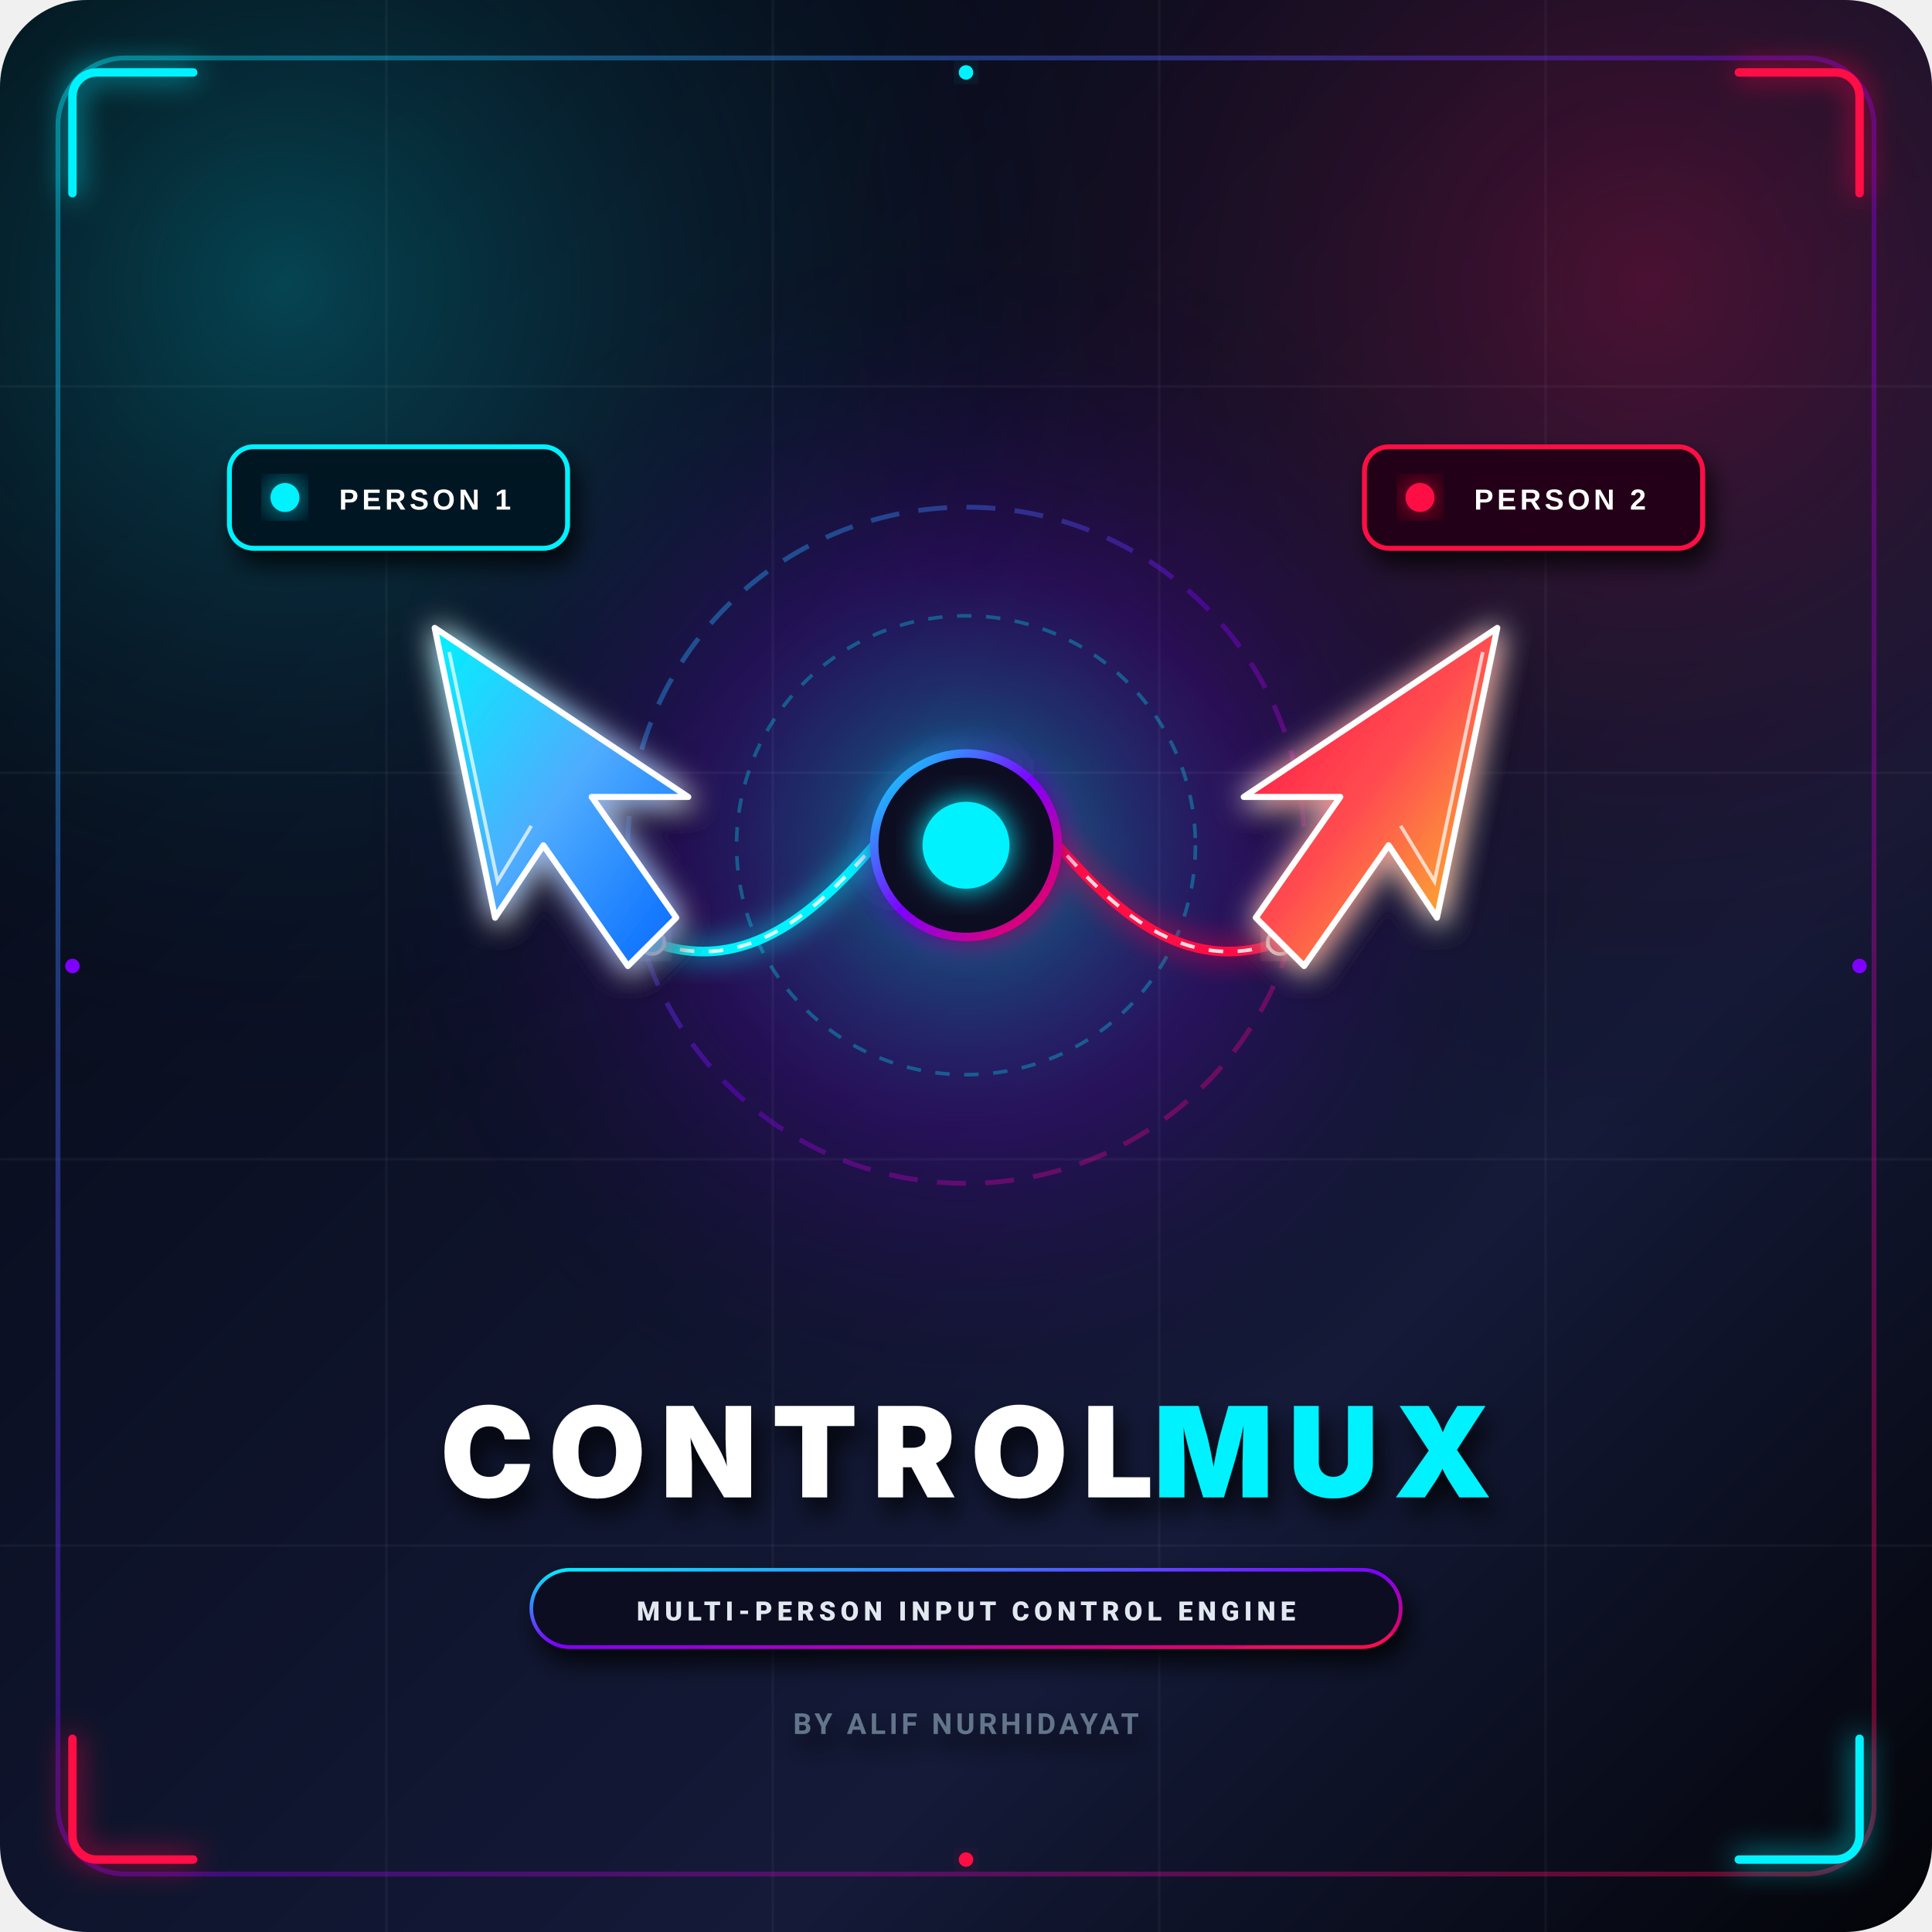
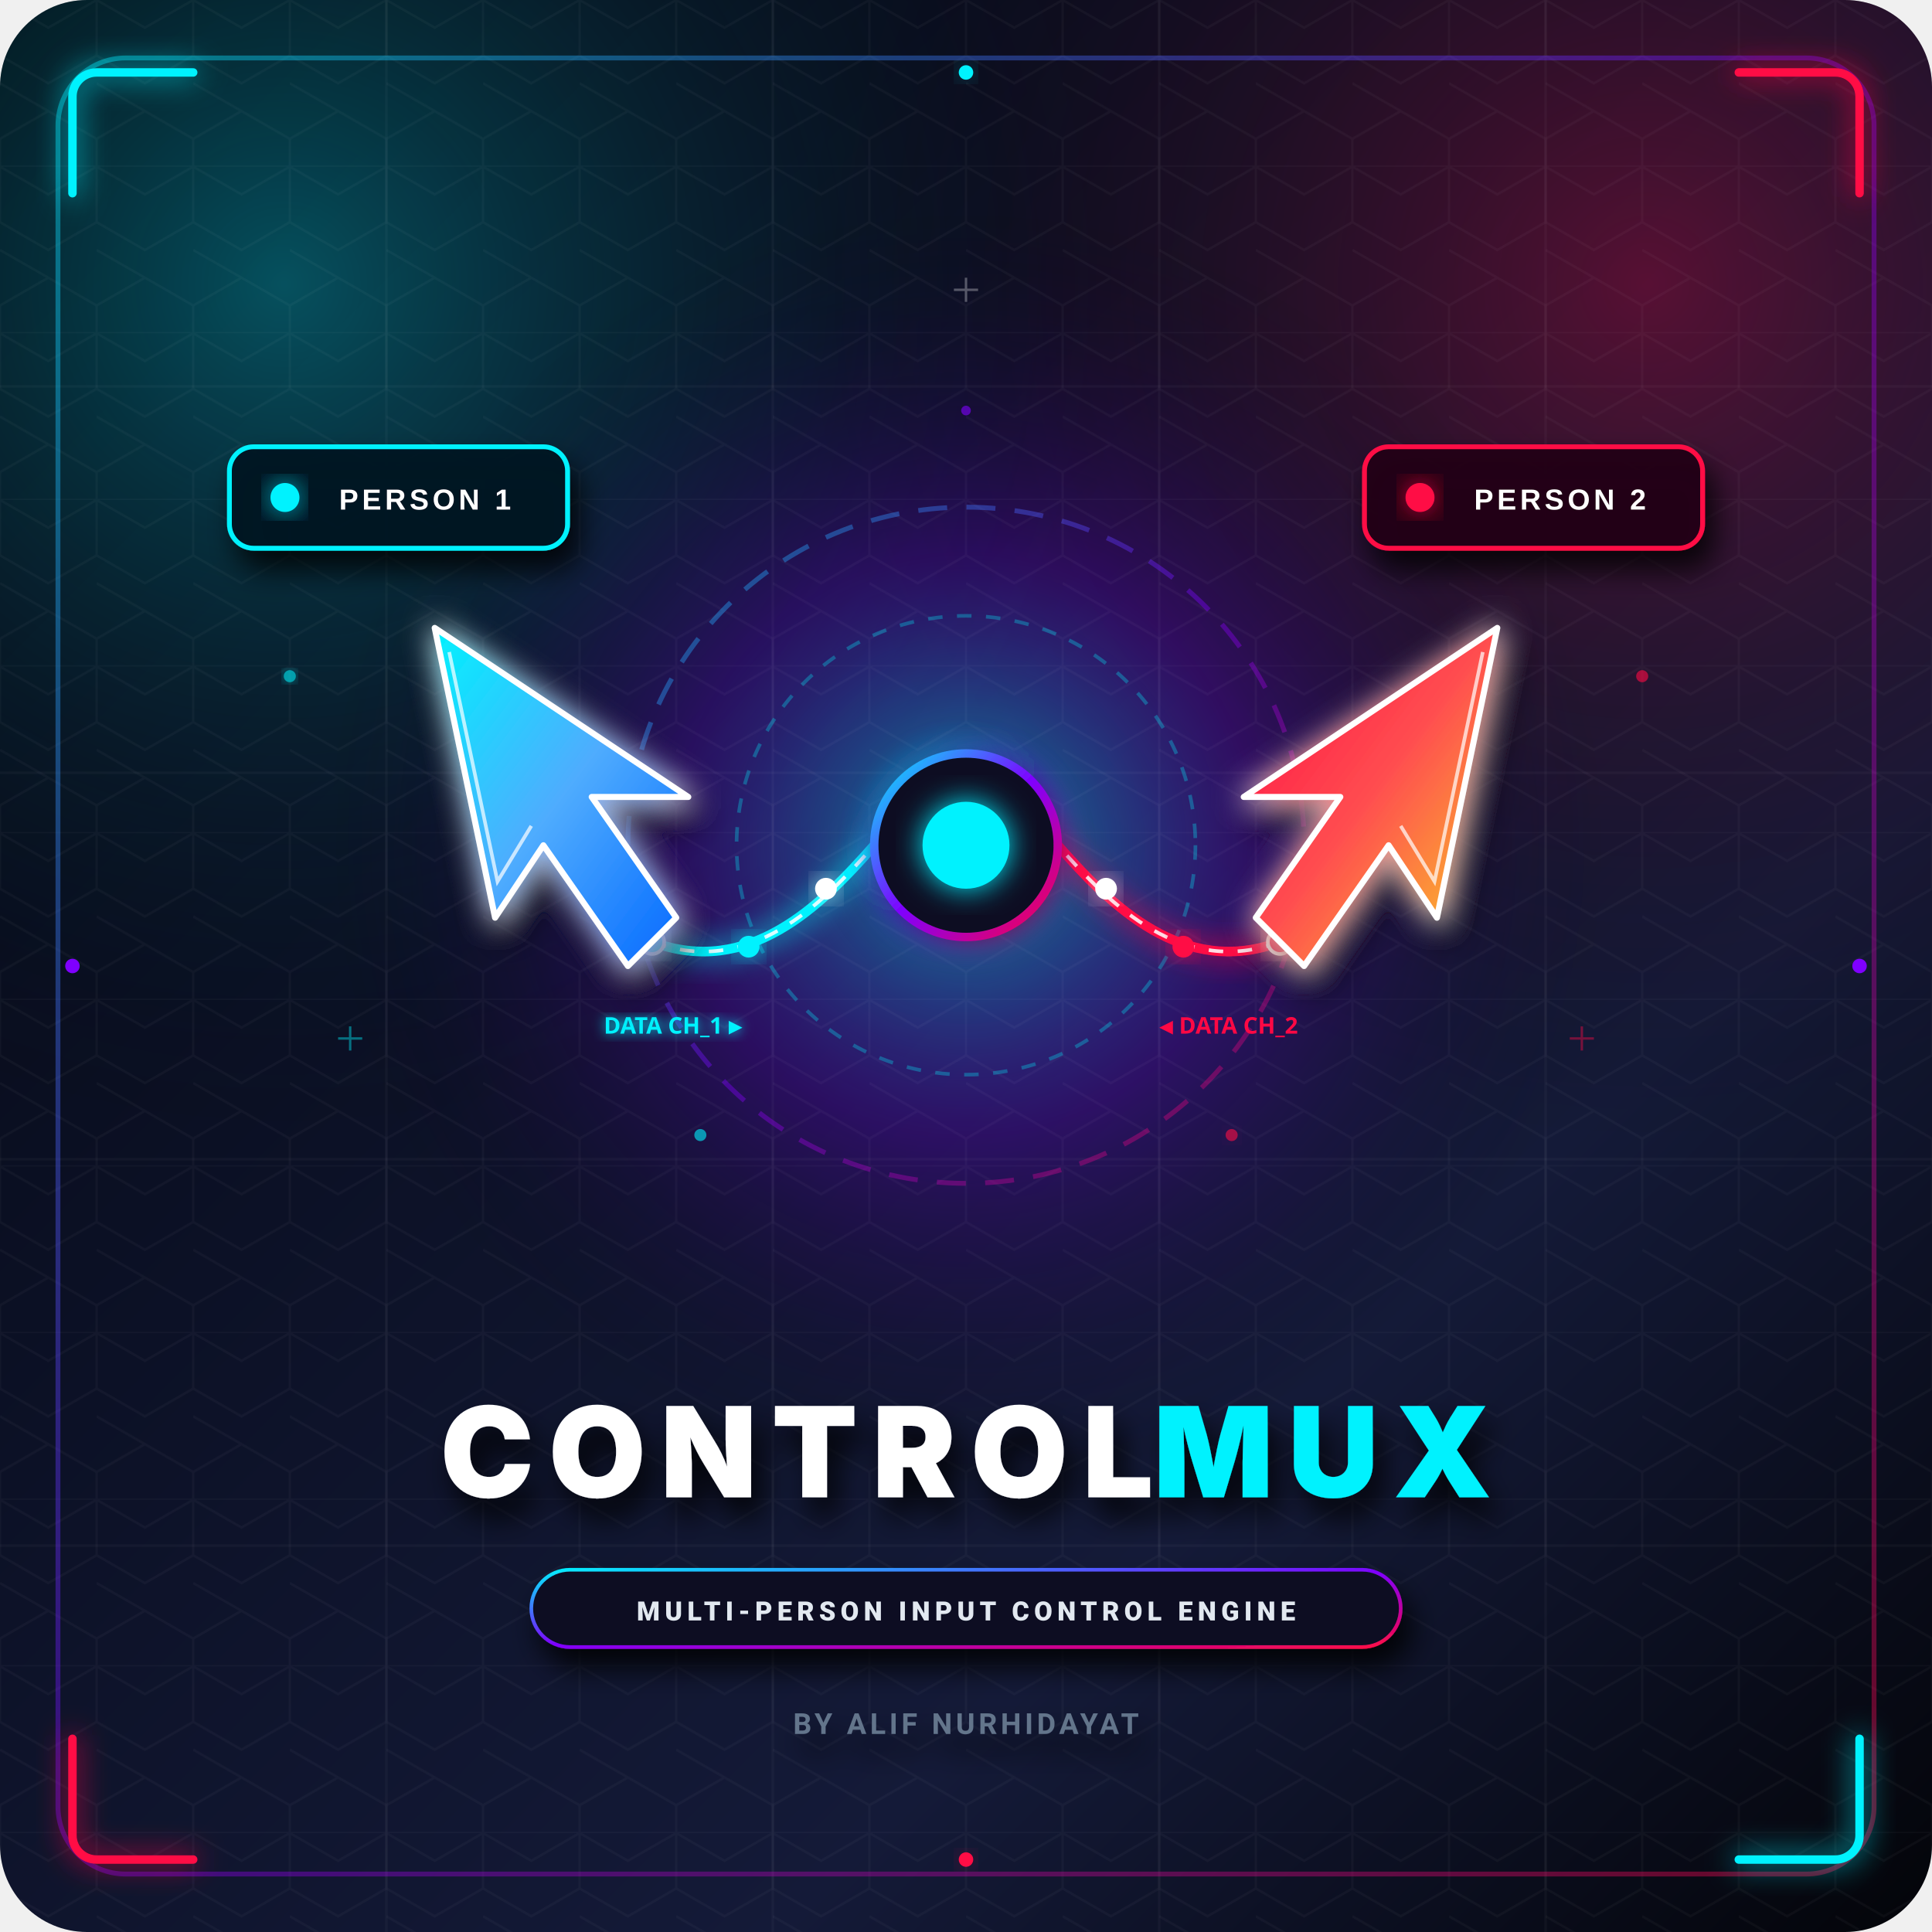
<svg xmlns="http://www.w3.org/2000/svg" viewBox="0 0 800 800" width="800" height="800">
  <defs>
    <linearGradient id="bg-grad" x1="0%" y1="0%" x2="100%" y2="100%">
      <stop offset="0%" stop-color="#050711" />
      <stop offset="35%" stop-color="#0b1024" />
      <stop offset="70%" stop-color="#141a38" />
      <stop offset="100%" stop-color="#030408" />
    </linearGradient>
    <radialGradient id="cyan-flare" cx="15%" cy="15%" r="45%">
-       <stop offset="0%" stop-color="#00F2FE" stop-opacity="0.25" />
+       <stop offset="0%" stop-color="#00F2FE" stop-opacity="0.3" />
      <stop offset="100%" stop-color="#000000" stop-opacity="0" />
    </radialGradient>
    <radialGradient id="magenta-flare" cx="85%" cy="15%" r="45%">
-       <stop offset="0%" stop-color="#FF0844" stop-opacity="0.25" />
+       <stop offset="0%" stop-color="#FF0844" stop-opacity="0.3" />
      <stop offset="100%" stop-color="#000000" stop-opacity="0" />
    </radialGradient>
    <radialGradient id="plasma-glow" cx="50%" cy="50%" r="50%">
-       <stop offset="0%" stop-color="#00F2FE" stop-opacity="0.45" />
-       <stop offset="45%" stop-color="#7F00FF" stop-opacity="0.2" />
+       <stop offset="0%" stop-color="#00F2FE" stop-opacity="0.55" />
+       <stop offset="45%" stop-color="#7F00FF" stop-opacity="0.25" />
      <stop offset="100%" stop-color="#000000" stop-opacity="0" />
    </radialGradient>
+     <pattern id="hex-grid" width="40" height="69" patternUnits="userSpaceOnUse">
+       <path d="M 40,0 L 20,11.5 L 0,0 L 0,23 L 20,34.5 L 40,23 Z M 0,34.5 L 20,46 L 0,57.5 L 0,69 L 20,69 L 40,69 L 40,57.5 L 20,46 Z" fill="none" stroke="#ffffff" stroke-opacity="0.035" stroke-width="1" />
+     </pattern>
    <filter id="glow-subtle-cyan" x="-20%" y="-20%" width="140%" height="140%">
-       <feGaussianBlur stdDeviation="2" result="blur" />
+       <feGaussianBlur stdDeviation="2.5" result="blur" />
      <feMerge>
        <feMergeNode in="blur" />
        <feMergeNode in="SourceGraphic" />
      </feMerge>
    </filter>
    <filter id="glow-cyan" x="-30%" y="-30%" width="160%" height="160%">
      <feGaussianBlur stdDeviation="6" result="blur1" />
      <feMerge>
        <feMergeNode in="blur1" />
        <feMergeNode in="SourceGraphic" />
      </feMerge>
    </filter>
    <filter id="glow-magenta" x="-30%" y="-30%" width="160%" height="160%">
      <feGaussianBlur stdDeviation="6" result="blur1" />
      <feMerge>
        <feMergeNode in="blur1" />
        <feMergeNode in="SourceGraphic" />
      </feMerge>
    </filter>
    <filter id="drop-shadow" x="-30%" y="-30%" width="160%" height="160%">
-       <feDropShadow dx="3" dy="6" stdDeviation="5" flood-color="#000000" flood-opacity="0.8" />
+       <feDropShadow dx="4" dy="8" stdDeviation="6" flood-color="#000000" flood-opacity="0.85" />
    </filter>
    <linearGradient id="cyan-grad" x1="0%" y1="0%" x2="100%" y2="100%">
      <stop offset="0%" stop-color="#00F2FE" />
      <stop offset="50%" stop-color="#4FACFE" />
      <stop offset="100%" stop-color="#0066FF" />
    </linearGradient>
    <linearGradient id="magenta-grad" x1="0%" y1="0%" x2="100%" y2="100%">
      <stop offset="0%" stop-color="#FF0844" />
      <stop offset="50%" stop-color="#FF4E50" />
      <stop offset="100%" stop-color="#F9D423" />
    </linearGradient>
    <linearGradient id="core-grad" x1="0%" y1="0%" x2="100%" y2="100%">
      <stop offset="0%" stop-color="#00F2FE" />
      <stop offset="50%" stop-color="#7F00FF" />
      <stop offset="100%" stop-color="#FF0844" />
    </linearGradient>
  </defs>
  <g id="layer-01-background">
    <rect width="800" height="800" rx="36" fill="url(#bg-grad)" />
    <rect width="800" height="800" rx="36" fill="url(#cyan-flare)" />
    <rect width="800" height="800" rx="36" fill="url(#magenta-flare)" />
-     <circle cx="400" cy="350" r="260" fill="url(#plasma-glow)" />
-     <path d="M 0,160 L 800,160 M 0,320 L 800,320 M 0,480 L 800,480 M 0,640 L 800,640" stroke="#ffffff" stroke-opacity="0.04" stroke-width="1" />
-     <path d="M 160,0 L 160,800 M 320,0 L 320,800 M 480,0 L 480,800 M 640,0 L 640,800" stroke="#ffffff" stroke-opacity="0.04" stroke-width="1" />
+     <circle cx="400" cy="350" r="270" fill="url(#plasma-glow)" />
+     <rect width="800" height="800" rx="36" fill="url(#hex-grid)" />
+     <path d="M 0,160 L 800,160 M 0,320 L 800,320 M 0,480 L 800,480 M 0,640 L 800,640" stroke="#ffffff" stroke-opacity="0.035" stroke-width="1" />
+     <path d="M 160,0 L 160,800 M 320,0 L 320,800 M 480,0 L 480,800 M 640,0 L 640,800" stroke="#ffffff" stroke-opacity="0.035" stroke-width="1" />
+     <g opacity="0.6">
+       <circle cx="120" cy="280" r="2.5" fill="#00F2FE" filter="url(#glow-subtle-cyan)" />
+       <circle cx="290" cy="470" r="2.5" fill="#00F2FE" />
+       <circle cx="680" cy="280" r="2.5" fill="#FF0844" />
+       <circle cx="510" cy="470" r="2.5" fill="#FF0844" filter="url(#glow-magenta)" />
+       <circle cx="400" cy="170" r="2" fill="#7F00FF" />
+       <path d="M 140,430 L 150,430 M 145,425 L 145,435" stroke="#00F2FE" stroke-width="1" opacity="0.7" />
+       <path d="M 650,430 L 660,430 M 655,425 L 655,435" stroke="#FF0844" stroke-width="1" opacity="0.7" />
+       <path d="M 395,120 L 405,120 M 400,115 L 400,125" stroke="#ffffff" stroke-width="1" opacity="0.5" />
+     </g>
    <rect x="24" y="24" width="752" height="752" rx="28" fill="none" stroke="url(#core-grad)" stroke-width="2" stroke-opacity="0.4" />
    <path d="M 30,80 L 30,40 A 10,10 0 0,1 40,30 L 80,30" stroke="#00F2FE" stroke-width="3.5" fill="none" stroke-linecap="round" filter="url(#glow-cyan)" />
    <path d="M 720,30 L 760,30 A 10,10 0 0,1 770,40 L 770,80" stroke="#FF0844" stroke-width="3.5" fill="none" stroke-linecap="round" filter="url(#glow-magenta)" />
    <path d="M 30,720 L 30,760 A 10,10 0 0,0 40,770 L 80,770" stroke="#FF0844" stroke-width="3.5" fill="none" stroke-linecap="round" filter="url(#glow-magenta)" />
    <path d="M 720,770 L 760,770 A 10,10 0 0,0 770,760 L 770,720" stroke="#00F2FE" stroke-width="3.5" fill="none" stroke-linecap="round" filter="url(#glow-cyan)" />
    <circle cx="400" cy="30" r="3" fill="#00F2FE" filter="url(#glow-cyan)" />
    <circle cx="400" cy="770" r="3" fill="#FF0844" filter="url(#glow-magenta)" />
    <circle cx="30" cy="400" r="3" fill="#7F00FF" />
    <circle cx="770" cy="400" r="3" fill="#7F00FF" />
  </g>
  <g id="layer-02-circuit-core">
    <circle cx="400" cy="350" r="140" fill="none" stroke="url(#core-grad)" stroke-width="2" stroke-opacity="0.4" stroke-dasharray="12 8" />
    <circle cx="400" cy="350" r="95" fill="none" stroke="#00F2FE" stroke-width="1.5" stroke-opacity="0.3" stroke-dasharray="6 6" />
    <path d="M 270,390 C 310,405 340,375 362,350" stroke="#00F2FE" stroke-width="4" fill="none" stroke-linecap="round" filter="url(#glow-cyan)" />
    <path d="M 270,390 C 310,405 340,375 362,350" stroke="#ffffff" stroke-width="1.5" stroke-dasharray="6 6" fill="none" opacity="0.85" />
    <circle cx="270" cy="390" r="5" fill="#00F2FE" stroke="#ffffff" stroke-width="1.5" filter="url(#glow-cyan)" />
+     <circle cx="310" cy="392" r="4.5" fill="#00F2FE" filter="url(#glow-cyan)" />
+     <circle cx="342" cy="368" r="4.5" fill="#ffffff" filter="url(#glow-cyan)" />
+     <text x="250" y="428" font-family="'Segoe UI', monospace" font-size="9.5" font-weight="800" fill="#00F2FE" filter="url(#glow-subtle-cyan)">DATA CH_1 ▶</text>
    <path d="M 530,390 C 490,405 460,375 438,350" stroke="#FF0844" stroke-width="4" fill="none" stroke-linecap="round" filter="url(#glow-magenta)" />
    <path d="M 530,390 C 490,405 460,375 438,350" stroke="#ffffff" stroke-width="1.5" stroke-dasharray="6 6" fill="none" opacity="0.85" />
    <circle cx="530" cy="390" r="5" fill="#FF0844" stroke="#ffffff" stroke-width="1.5" filter="url(#glow-magenta)" />
+     <circle cx="490" cy="392" r="4.5" fill="#FF0844" filter="url(#glow-magenta)" />
+     <circle cx="458" cy="368" r="4.5" fill="#ffffff" filter="url(#glow-magenta)" />
+     <text x="480" y="428" font-family="'Segoe UI', monospace" font-size="9.5" font-weight="800" fill="#FF0844">◀ DATA CH_2</text>
    <circle cx="400" cy="350" r="38" fill="#0c1024" stroke="url(#core-grad)" stroke-width="3.5" filter="url(#glow-cyan)" />
    <circle cx="400" cy="350" r="18" fill="#00F2FE" filter="url(#glow-cyan)" />
  </g>
  <g id="layer-03-cyan-cursor" filter="url(#drop-shadow)">
    <g filter="url(#glow-cyan)">
      <polygon points="180,260 205,380 225,350 260,400 280,380 245,330 285,330" fill="url(#cyan-grad)" stroke="#ffffff" stroke-width="2.5" stroke-linejoin="round" />
      <polyline points="186,270 206,365 220,342" stroke="#ffffff" stroke-width="1.5" stroke-opacity="0.7" fill="none" />
    </g>
    <g>
      <rect x="95" y="185" width="140" height="42" rx="10" fill="#071222" fill-opacity="0.95" stroke="#00F2FE" stroke-width="2" />
      <circle cx="118" cy="206" r="6" fill="#00F2FE" filter="url(#glow-cyan)" />
      <text x="176" y="211" font-family="'Segoe UI', Arial, sans-serif" font-size="12" font-weight="900" letter-spacing="1.5" fill="#ffffff" text-anchor="middle">PERSON 1</text>
    </g>
  </g>
  <g id="layer-04-magenta-cursor" filter="url(#drop-shadow)">
    <g filter="url(#glow-magenta)">
      <polygon points="620,260 595,380 575,350 540,400 520,380 555,330 515,330" fill="url(#magenta-grad)" stroke="#ffffff" stroke-width="2.5" stroke-linejoin="round" />
      <polyline points="614,270 594,365 580,342" stroke="#ffffff" stroke-width="1.5" stroke-opacity="0.7" fill="none" />
    </g>
    <g>
      <rect x="565" y="185" width="140" height="42" rx="10" fill="#240712" fill-opacity="0.95" stroke="#FF0844" stroke-width="2" />
      <circle cx="588" cy="206" r="6" fill="#FF0844" filter="url(#glow-magenta)" />
      <text x="646" y="211" font-family="'Segoe UI', Arial, sans-serif" font-size="12" font-weight="900" letter-spacing="1.5" fill="#ffffff" text-anchor="middle">PERSON 2</text>
    </g>
  </g>
  <g id="layer-05-typography" filter="url(#drop-shadow)">
    <text x="400" y="620" font-family="'Segoe UI', 'Outfit', 'Inter', sans-serif" font-size="52" font-weight="900" letter-spacing="6" fill="#ffffff" text-anchor="middle">
      CONTROL<tspan fill="#00F2FE" filter="url(#glow-subtle-cyan)">MUX</tspan>
    </text>
    <rect x="220" y="650" width="360" height="32" rx="16" fill="#0c1024" stroke="url(#core-grad)" stroke-width="1.5" />
    <text x="400" y="671" font-family="'Segoe UI', Roboto, sans-serif" font-size="11" font-weight="800" letter-spacing="2" fill="#e2e8f0" text-anchor="middle">
      MULTI-PERSON INPUT CONTROL ENGINE
    </text>
    <text x="400" y="718" font-family="'Segoe UI', Roboto, sans-serif" font-size="12" font-weight="600" letter-spacing="1.5" fill="#64748b" text-anchor="middle">
      BY ALIF NURHIDAYAT
    </text>
  </g>
</svg>
